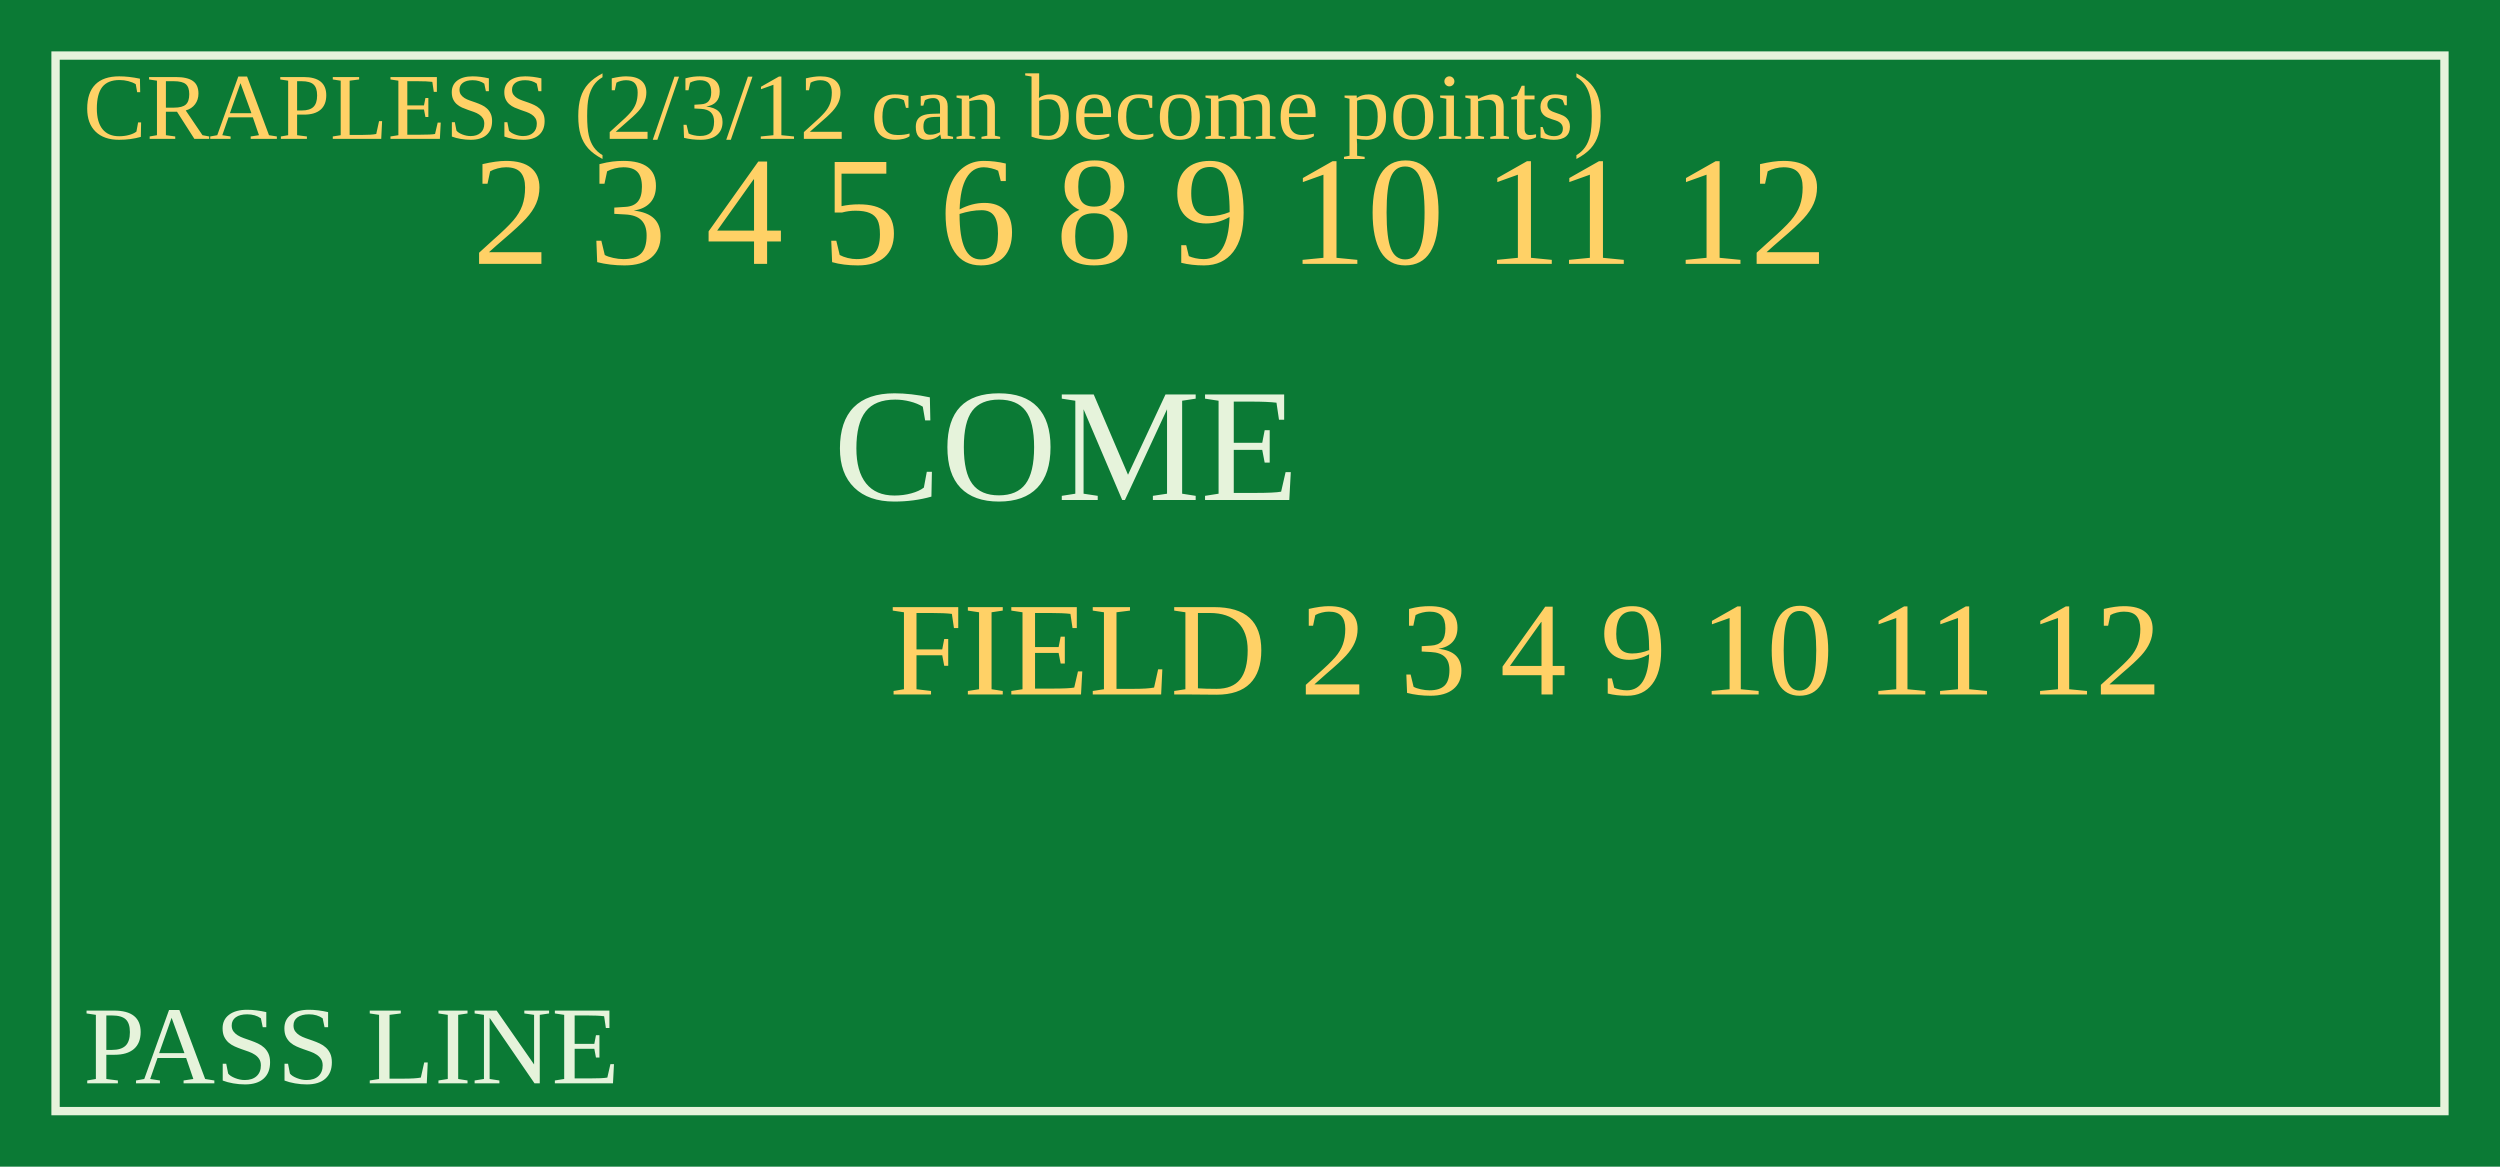
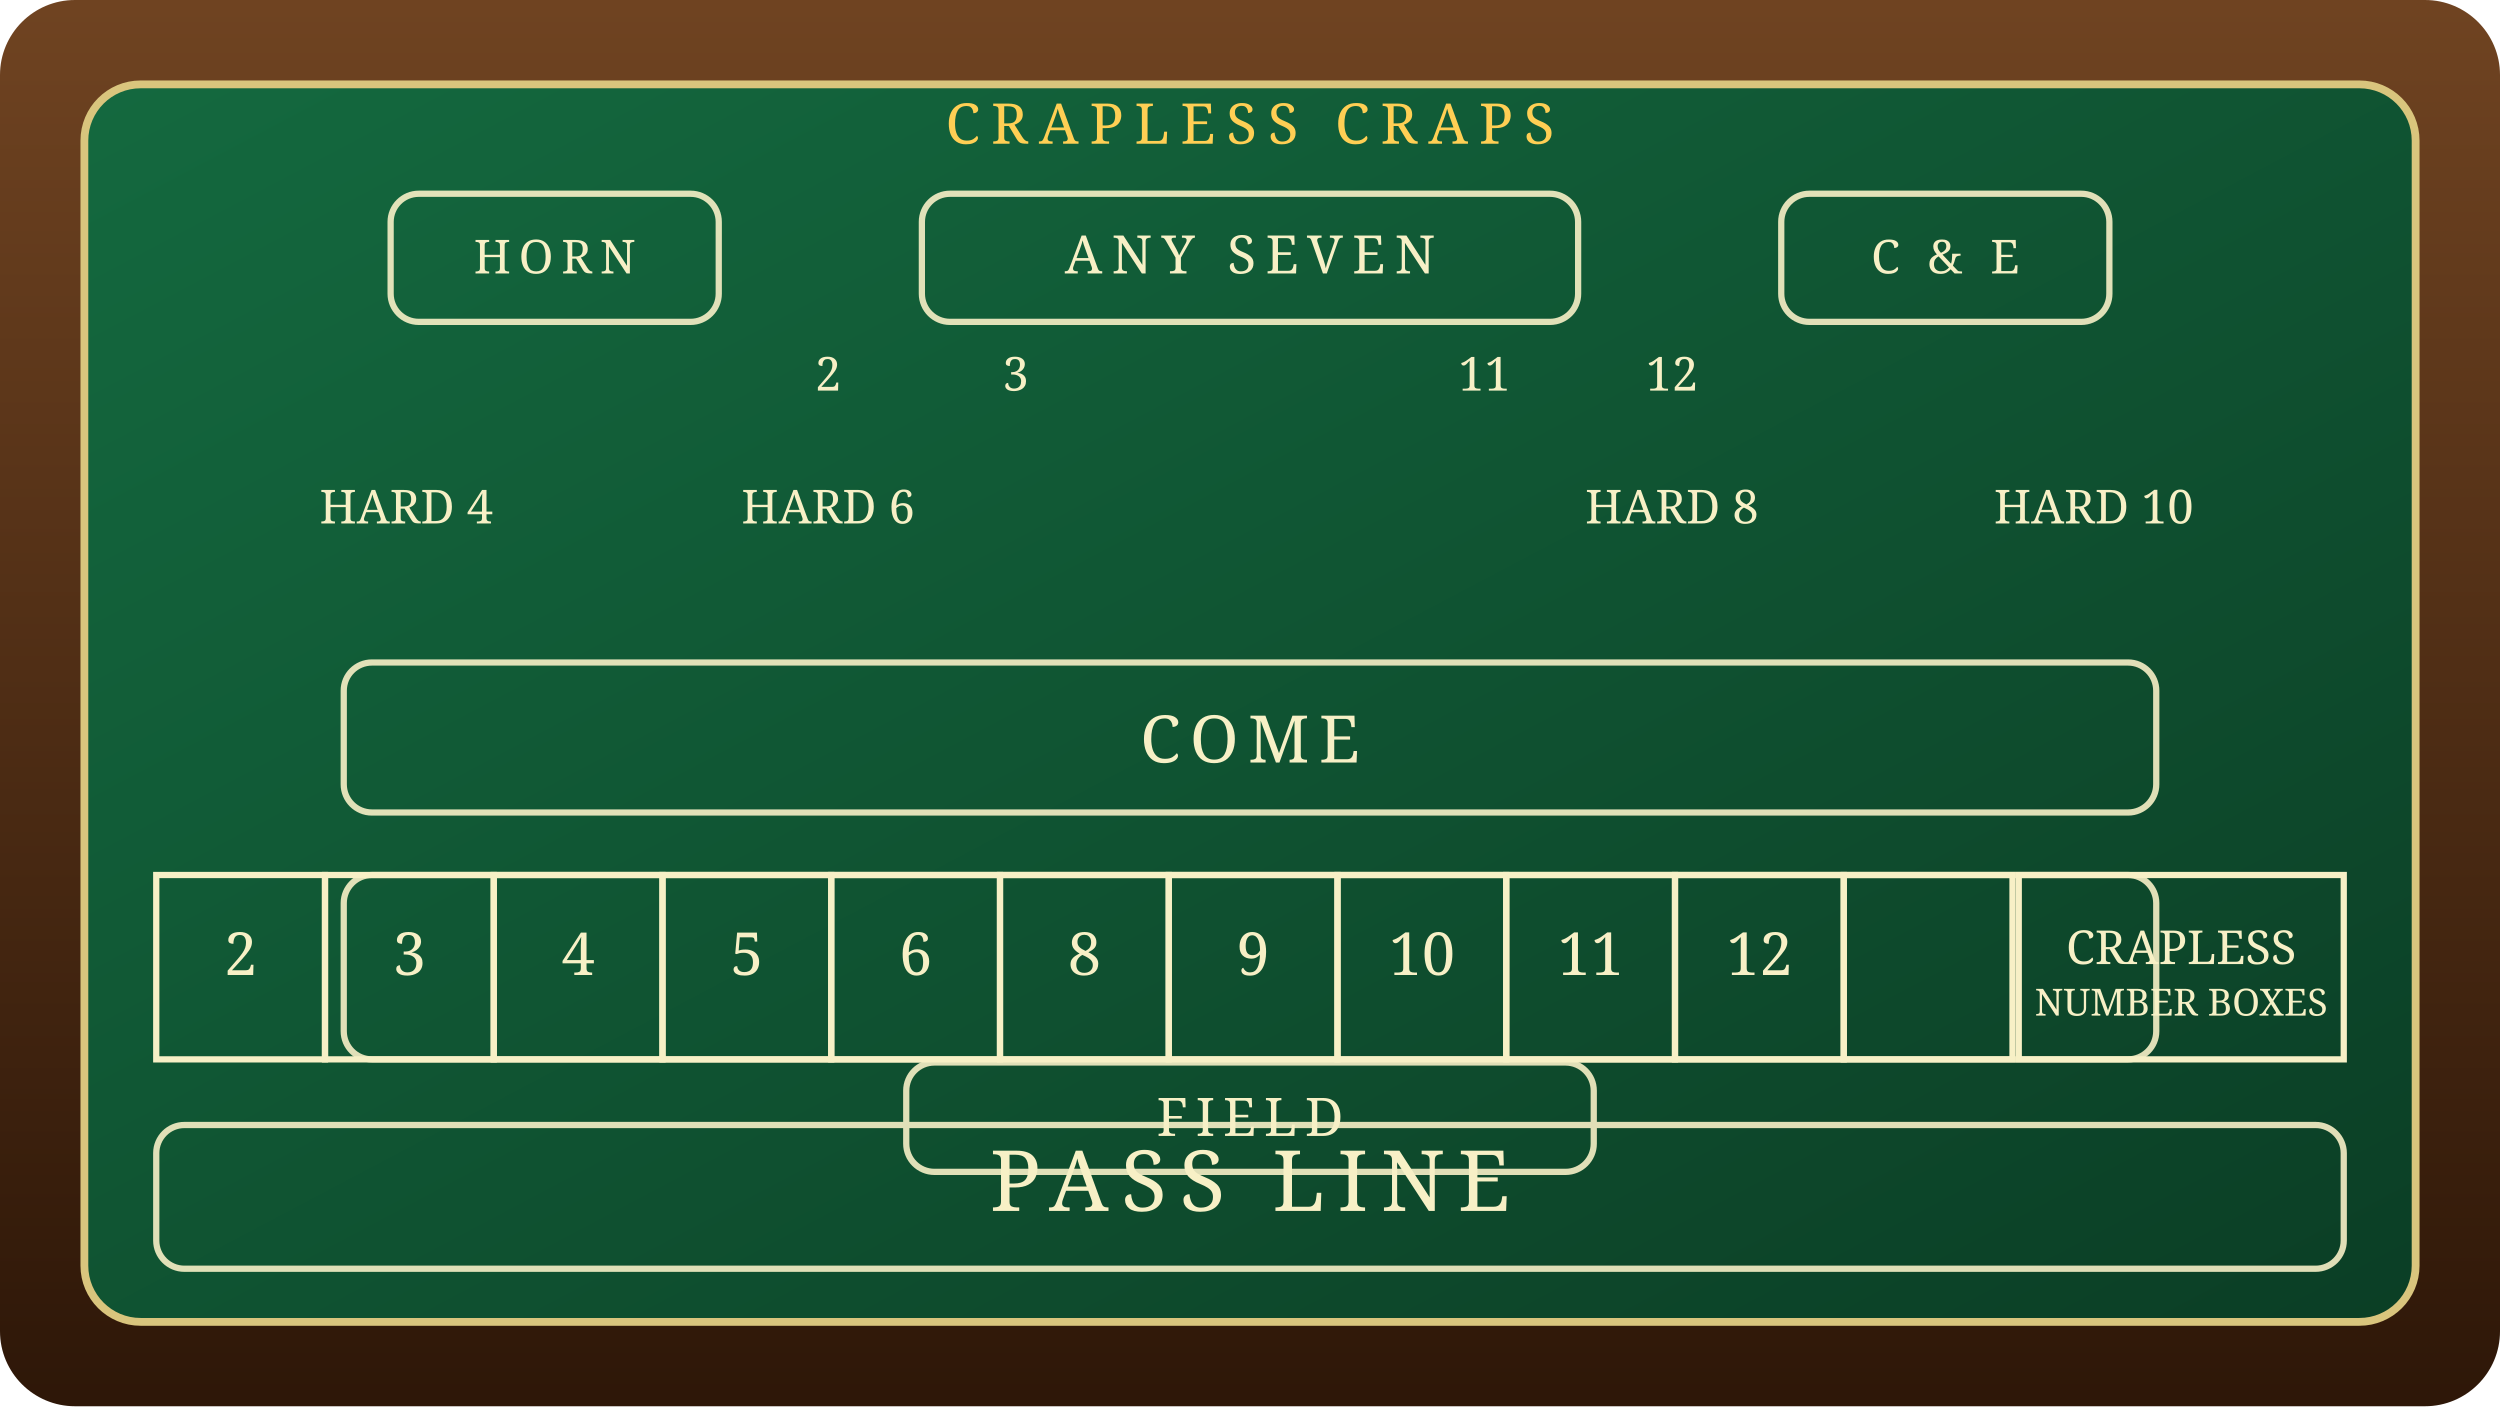
- <svg xmlns="http://www.w3.org/2000/svg" viewBox="0 0 900 420">
-   <rect width="900" height="420" fill="#0b7a35" />
-   <rect x="20" y="20" width="860" height="380" fill="none" stroke="#e6f3db" stroke-width="3" />
-   <text x="30" y="50" fill="#ffd166" font-size="34">CRAPLESS (2/3/12 can become points)</text>
-   <text x="170" y="95" fill="#ffd166" font-size="56">2 3 4 5 6 8 9 10 11 12</text>
-   <text x="300" y="180" fill="#e6f3db" font-size="58">COME</text>
-   <text x="320" y="250" fill="#ffd166" font-size="48">FIELD 2 3 4 9 10 11 12</text>
-   <text x="30" y="390" fill="#e6f3db" font-size="40">PASS LINE</text>
+ <svg xmlns="http://www.w3.org/2000/svg" viewBox="0 0 1600 900" role="img" aria-label="Crapless craps table">
+   <defs>
+     <linearGradient id="rail" x1="0" x2="0" y1="0" y2="1">
+       <stop offset="0" stop-color="#6f4321" />
+       <stop offset="1" stop-color="#2e1708" />
+     </linearGradient>
+     <linearGradient id="felt" x1="0" x2="1" y1="0" y2="1">
+       <stop offset="0" stop-color="#14693f" />
+       <stop offset="1" stop-color="#0b3e25" />
+     </linearGradient>
+   </defs>
+   <rect width="1600" height="900" rx="48" fill="url(#rail)" />
+   <rect x="54" y="54" width="1492" height="792" rx="36" fill="url(#felt)" stroke="#d9c57d" stroke-width="5" />
+   <g fill="none" stroke="#f7f0c6" stroke-width="4" opacity=".9">
+     <rect x="100" y="720" width="1400" height="92" rx="18" />
+     <rect x="220" y="560" width="1160" height="118" rx="18" />
+     <rect x="220" y="424" width="1160" height="96" rx="18" />
+     <rect x="580" y="680" width="440" height="70" rx="18" />
+     <rect x="590" y="124" width="420" height="82" rx="18" />
+     <rect x="250" y="124" width="210" height="82" rx="18" />
+     <rect x="1140" y="124" width="210" height="82" rx="18" />
+   </g>
+   <g fill="#f7f0c6" font-family="Georgia, serif" text-anchor="middle">
+     <text x="800" y="775" font-size="54" letter-spacing="8">PASS LINE</text>
+     <text x="800" y="488" font-size="42" letter-spacing="6">COME</text>
+     <text x="800" y="727" font-size="34" letter-spacing="5">FIELD</text>
+     <text x="800" y="175" font-size="34" letter-spacing="6">ANY SEVEN</text>
+     <text x="355" y="175" font-size="30" letter-spacing="5">HORN</text>
+     <text x="1245" y="175" font-size="30" letter-spacing="5">C &amp; E</text>
+   </g>
+   <g fill="none" stroke="#f7f0c6" stroke-width="4">
+     <rect x="100" y="560" width="108" height="118" />
+     <rect x="208" y="560" width="108" height="118" />
+     <rect x="316" y="560" width="108" height="118" />
+     <rect x="424" y="560" width="108" height="118" />
+     <rect x="532" y="560" width="108" height="118" />
+     <rect x="640" y="560" width="108" height="118" />
+     <rect x="748" y="560" width="108" height="118" />
+     <rect x="856" y="560" width="108" height="118" />
+     <rect x="964" y="560" width="108" height="118" />
+     <rect x="1072" y="560" width="108" height="118" />
+     <rect x="1180" y="560" width="108" height="118" />
+     <rect x="1292" y="560" width="208" height="118" />
+   </g>
+   <g fill="#f7f0c6" font-family="Georgia, serif" text-anchor="middle">
+     <text x="154" y="624" font-size="38">2</text>
+     <text x="262" y="624" font-size="38">3</text>
+     <text x="370" y="624" font-size="38">4</text>
+     <text x="478" y="624" font-size="38">5</text>
+     <text x="586" y="624" font-size="38">6</text>
+     <text x="694" y="624" font-size="38">8</text>
+     <text x="802" y="624" font-size="38">9</text>
+     <text x="910" y="624" font-size="38">10</text>
+     <text x="1018" y="624" font-size="38">11</text>
+     <text x="1126" y="624" font-size="38">12</text>
+     <text x="1396" y="617" font-size="30">CRAPLESS</text>
+     <text x="1396" y="650" font-size="24">NUMBER BOXES</text>
+   </g>
+   <g fill="#f7f0c6" font-family="Georgia, serif" text-anchor="middle">
+     <text x="260" y="335" font-size="30">HARD 4</text>
+     <text x="530" y="335" font-size="30">HARD 6</text>
+     <text x="1070" y="335" font-size="30">HARD 8</text>
+     <text x="1340" y="335" font-size="30">HARD 10</text>
+     <text x="530" y="250" font-size="30">2</text>
+     <text x="650" y="250" font-size="30">3</text>
+     <text x="950" y="250" font-size="30">11</text>
+     <text x="1070" y="250" font-size="30">12</text>
+   </g>
+   <text x="800" y="92" fill="#ffcf54" font-family="Georgia, serif" font-size="36" text-anchor="middle" letter-spacing="7">CRAPLESS CRAPS</text>
</svg>
